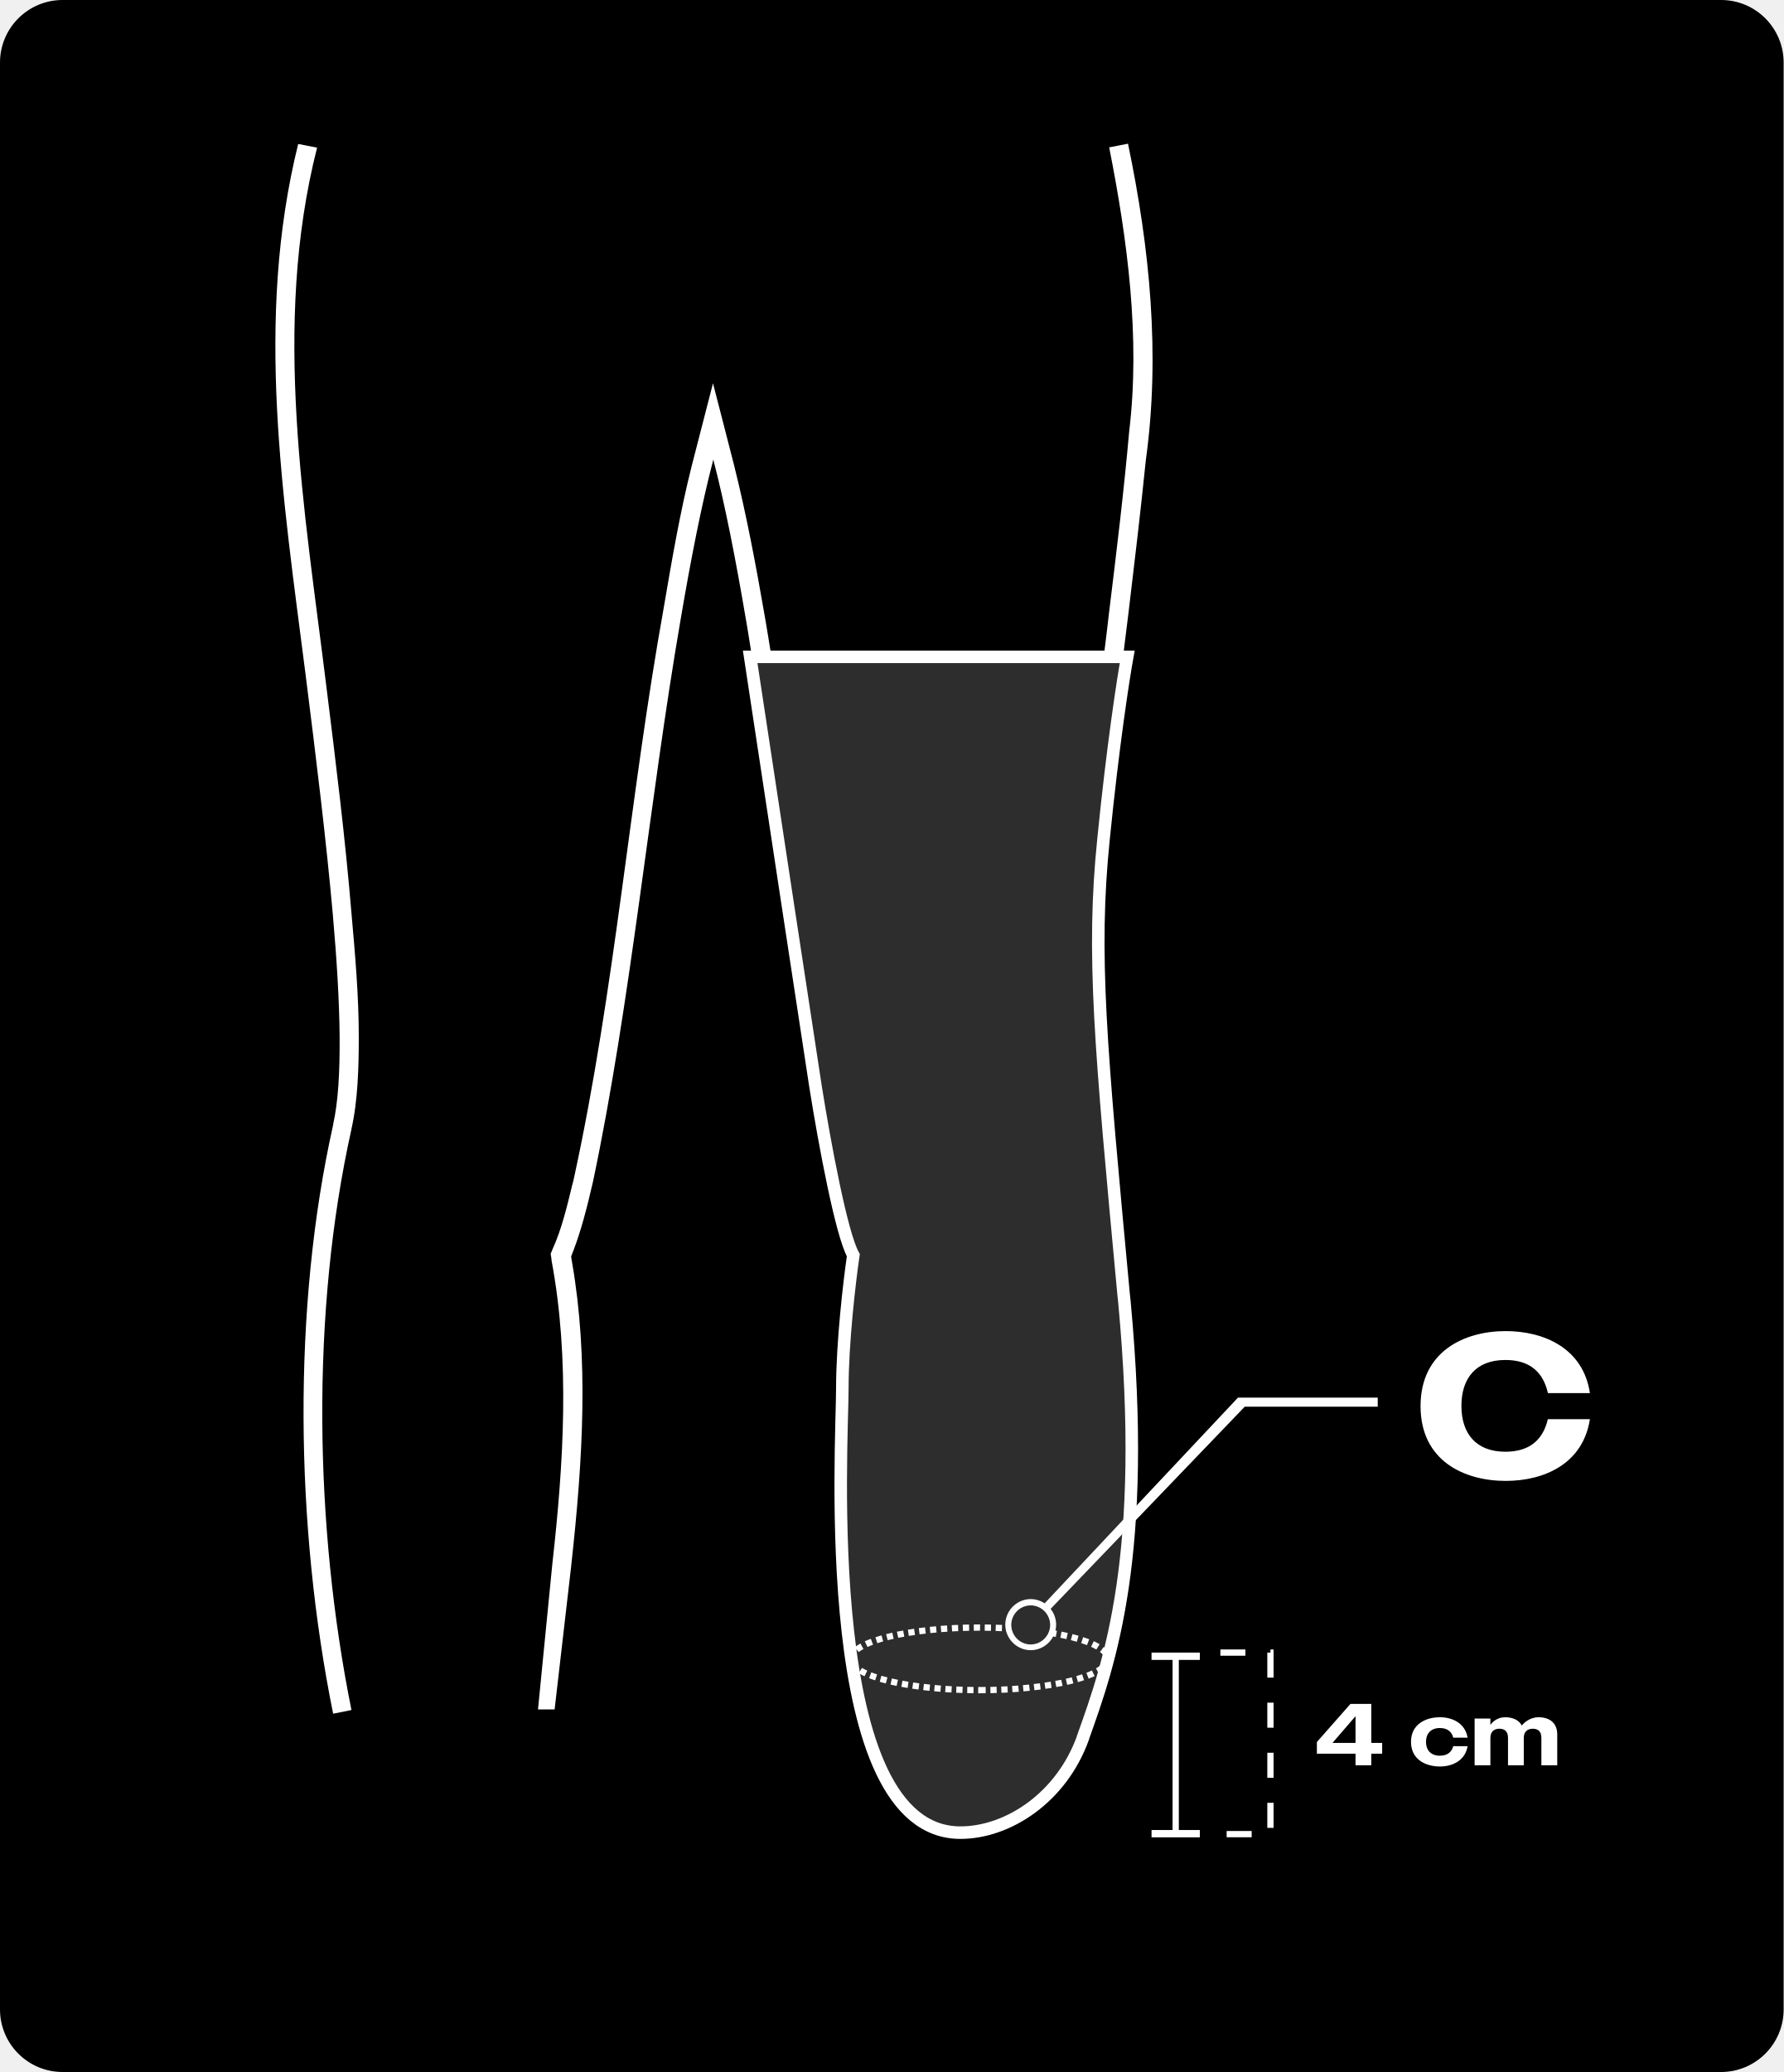
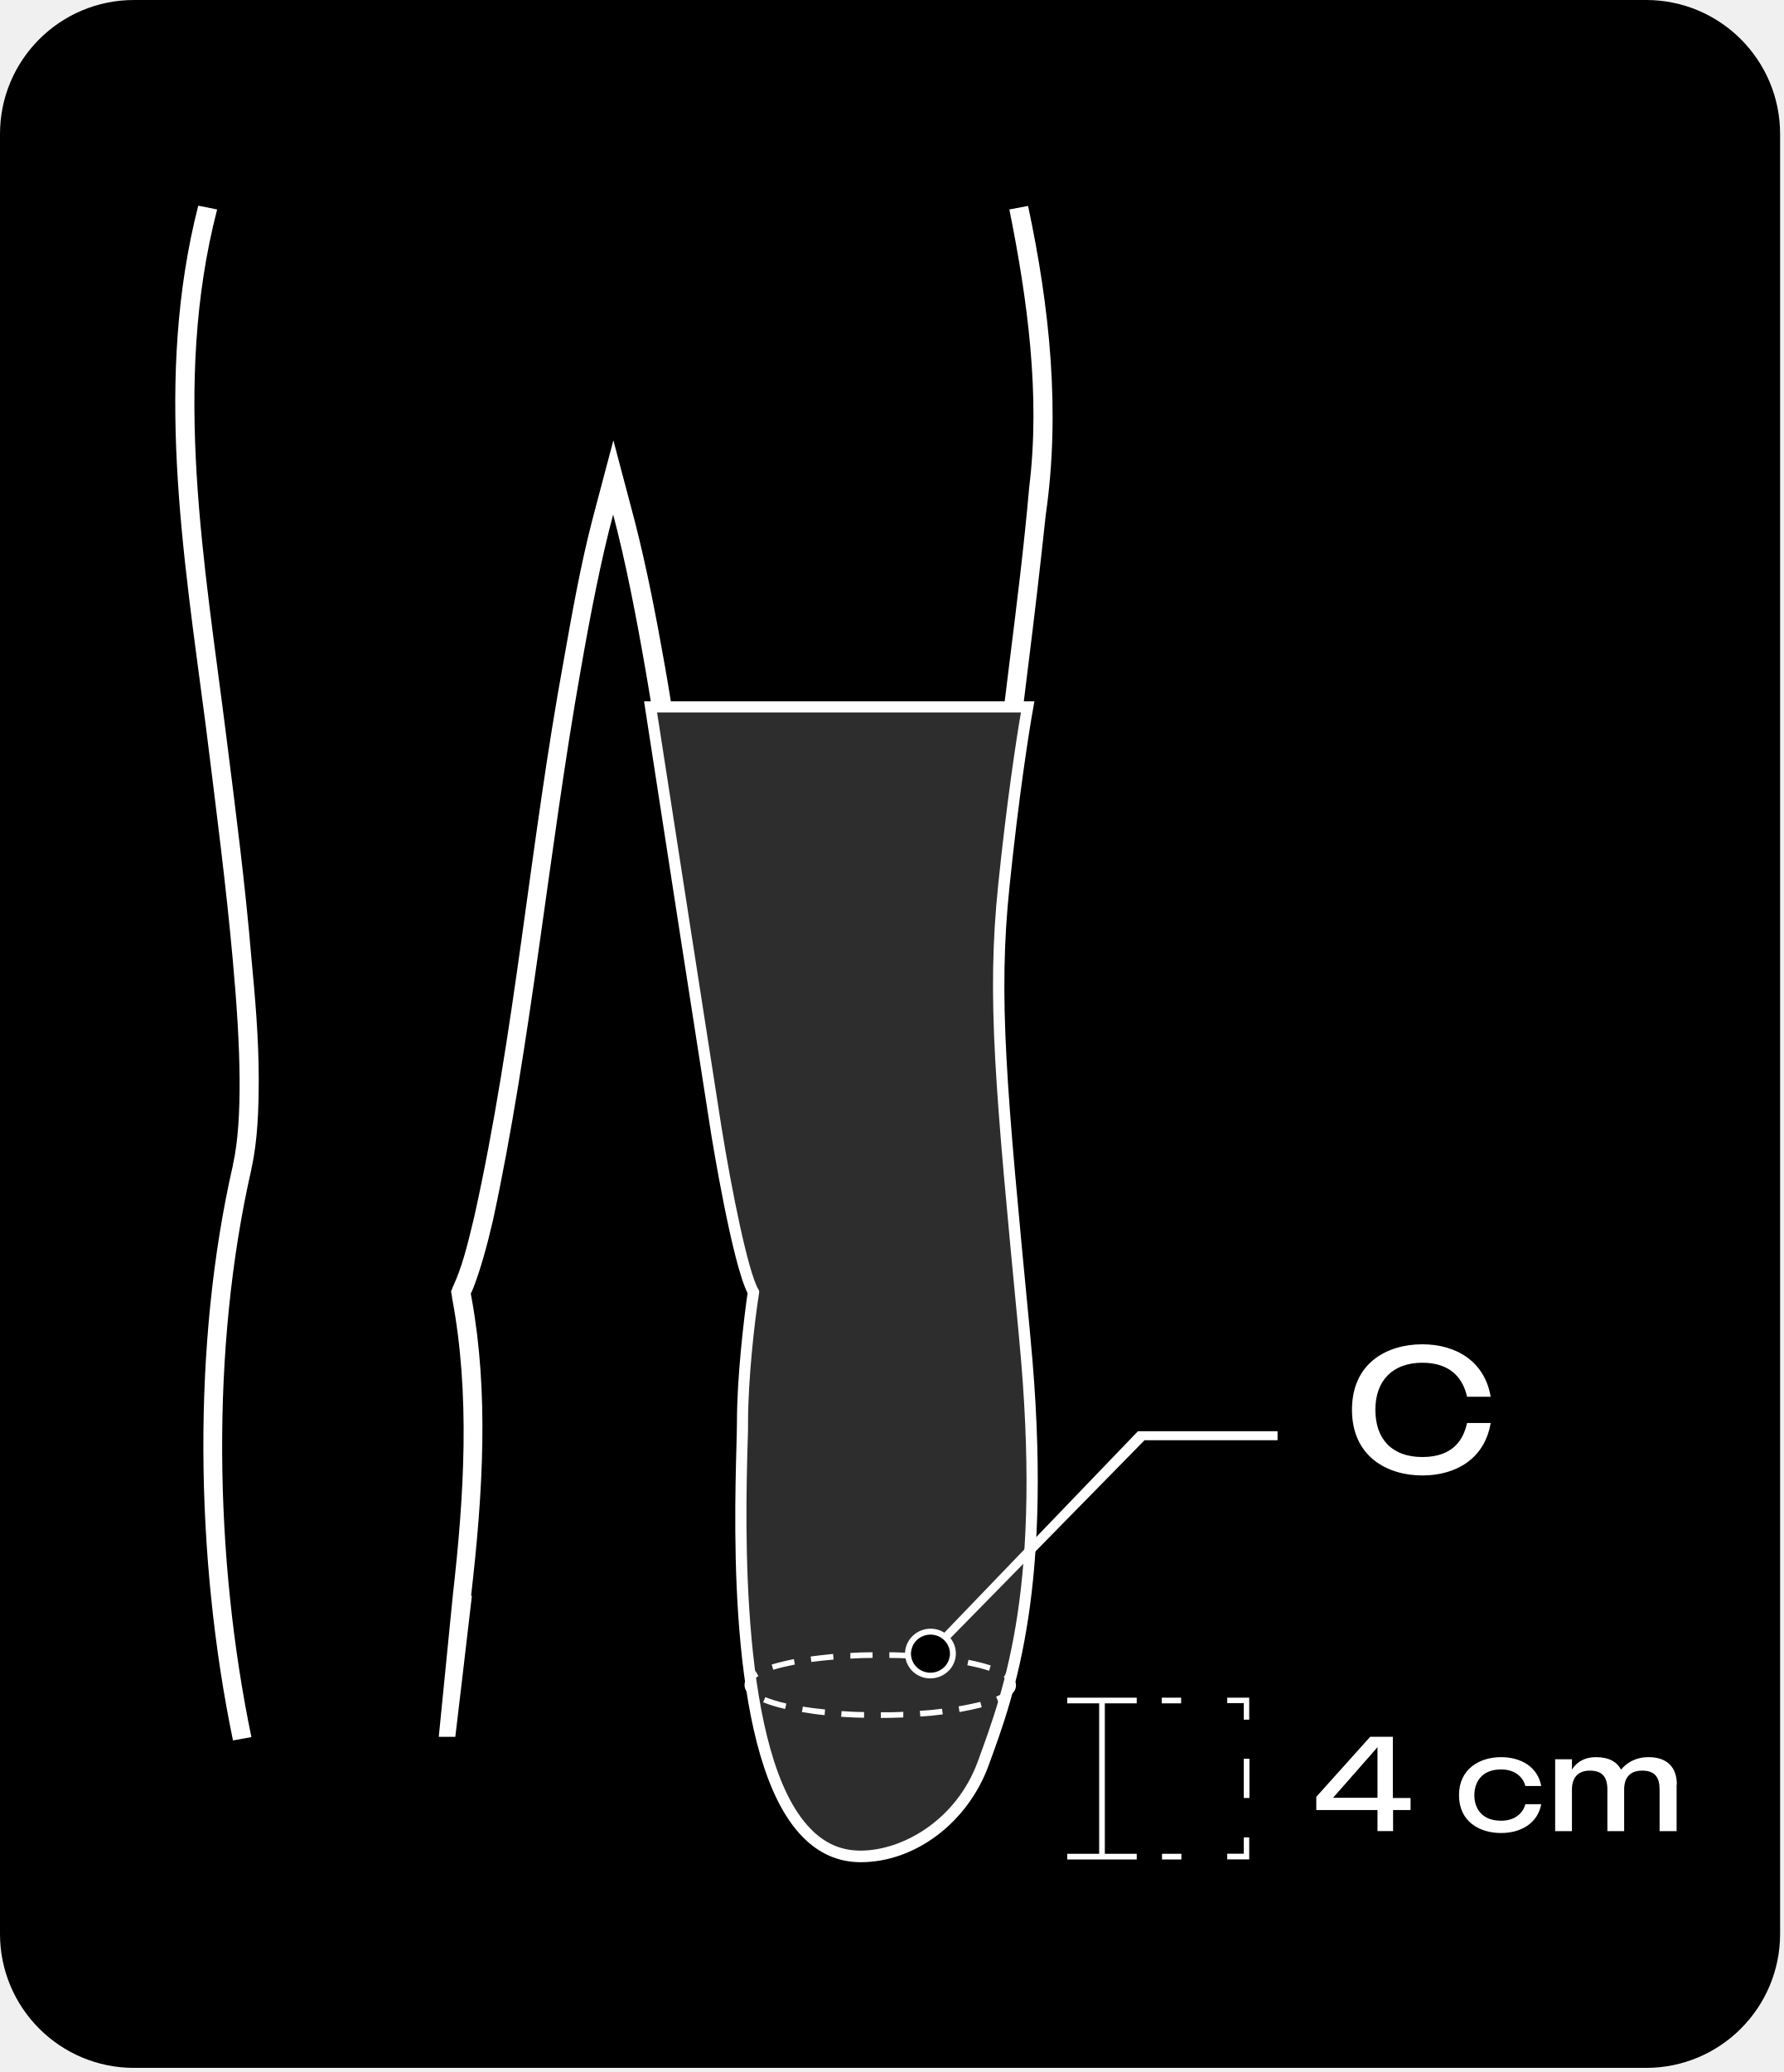
<svg xmlns="http://www.w3.org/2000/svg" width="285" height="331" viewBox="0 0 285 331" fill="none">
-   <rect width="285" height="331" rx="10" fill="black" />
-   <g clip-path="url(#clip0_9391_4654)">
-     <path fill-rule="evenodd" clip-rule="evenodd" d="M180.248 22.998C183.715 39.646 185.426 56.656 183.085 73.531C182.274 81.538 181.284 89.817 180.293 98.096C179.888 101.308 179.482 104.52 179.122 107.731C177.456 121.258 175.835 134.513 174.755 146.14C174.124 153.333 173.719 159.892 173.629 165.593C173.584 171.247 173.899 176.043 174.665 179.617V179.707C180.833 207.303 180.743 240.102 175.565 269.009H172.503C177.681 240.735 177.907 208.253 171.738 180.386V180.295C170.702 175.681 170.567 170.343 170.567 165.593C170.567 159.078 171.018 152.383 171.603 145.823C172.684 134.196 174.169 122.525 175.61 110.898C176.151 106.51 176.736 102.077 177.231 97.688C178.402 88.143 179.573 78.552 180.428 68.916C182.229 53.897 180.158 38.334 177.231 23.541L180.248 22.953V22.998Z" fill="white" />
-     <path fill-rule="evenodd" clip-rule="evenodd" d="M91.277 250.055C93.168 233 94.069 216.985 91.412 201.694C91.367 201.423 91.322 201.152 91.277 200.88V200.744V200.699V200.609L91.322 200.563C91.457 200.247 91.547 199.93 91.682 199.613C92.763 196.809 93.753 193.144 94.744 188.801C100.777 160.301 103.749 127.954 108.747 99.001C110.368 89.456 112.079 80.679 113.97 73.441C113.97 73.441 113.97 73.441 113.97 73.396C115.861 80.634 117.572 89.456 119.193 99.001C119.283 99.59 119.418 100.223 119.508 100.856C120.994 109.949 122.435 119.63 123.831 129.357C123.921 129.9 123.966 130.443 124.056 130.94L124.191 131.981V132.297C124.506 134.107 124.776 135.962 125.001 137.771L125.271 139.717C125.767 143.336 126.307 146.955 126.802 150.484C127.883 157.993 128.963 165.186 130.044 171.746C131.08 178.034 132.16 183.78 133.241 188.666V188.801C134.276 193.099 135.267 196.763 136.348 199.613C136.483 199.93 136.573 200.247 136.708 200.518V200.699C136.708 200.699 136.618 201.106 136.618 201.287C136.573 201.649 136.483 202.056 136.438 202.418C134.186 216.081 134.457 231.1 135.852 246.889C136.483 254.127 137.338 261.546 138.284 269.056H141.391C140.445 261.591 139.635 254.127 138.959 246.617C137.608 231.779 137.023 216.081 139.815 201.287V201.152L139.995 200.247L139.544 199.523C138.059 195.949 137.023 191.787 136.258 188.077C134.907 182.604 133.871 176.949 133.016 171.294C131.44 161.974 130.134 152.519 128.783 143.064C128.603 141.843 128.423 140.621 128.288 139.355C127.793 135.871 127.297 132.388 126.802 128.95V128.678C125.587 119.63 124.236 110.628 122.705 101.444C122.525 100.449 122.39 99.454 122.21 98.504C120.814 90.451 119.283 82.263 117.302 74.346C116.987 73.034 114.285 62.674 113.925 61.227C113.565 62.584 110.863 73.124 110.548 74.346C108.657 81.81 107.351 89.501 106.045 97.147C100.597 127.412 98.256 158.129 91.727 188.123C91.637 188.53 91.547 188.982 91.412 189.389C90.602 192.737 89.746 196.356 88.305 199.523L87.99 200.292L88.125 201.197V201.333C91.097 217.166 90.061 233.769 88.26 249.784L85.964 273.082H88.62C88.62 273.082 90.602 255.891 91.277 250.1V250.055Z" fill="white" />
-     <path fill-rule="evenodd" clip-rule="evenodd" d="M53.23 273.761C47.152 243.768 46.702 208.843 53.23 179.709V179.618C54.041 176.044 54.311 171.249 54.266 165.594C54.221 159.894 53.816 153.334 53.185 146.141C52.15 134.47 50.529 121.214 48.818 107.688C45.216 79.413 40.668 51.139 47.647 23L50.664 23.588C43.415 52.134 48.683 81.404 52.195 110.04C53.681 121.984 55.166 133.927 56.157 145.87C56.742 152.43 57.328 159.08 57.328 165.639C57.328 170.39 57.193 175.773 56.157 180.342V180.387C49.628 209.657 50.259 243.949 56.157 273.173" fill="white" />
-     <path d="M173.044 277.608C169.622 287.153 161.067 292.763 153.457 292.763C130.674 292.763 134.592 230.831 134.592 221.783C134.592 214.544 135.717 204.818 136.348 200.52C134.456 197.173 131.755 182.651 130.314 173.603C129.188 166.365 122.885 124.79 119.868 104.93H180.113C179.482 108.413 177.816 119.135 176.33 134.019C174.439 152.431 175.835 167.088 179.527 206.673L179.662 207.939C183.444 248.429 177.321 265.62 173.044 277.563V277.608Z" fill="#2D2D2D" stroke="white" stroke-width="2" stroke-miterlimit="10" />
-     <path d="M247.336 226.71H254.045C252.919 233.948 246.616 236.572 240.582 236.572C234.008 236.572 226.984 233.405 226.984 224.629C226.984 215.853 234.008 212.641 240.582 212.641C246.616 212.641 252.964 215.31 254.045 222.548H247.336C246.616 219.381 244.634 217.255 240.537 217.255C235.854 217.255 233.513 220.15 233.513 224.584C233.513 229.017 235.854 231.913 240.537 231.913C244.634 231.913 246.616 229.786 247.336 226.665V226.71Z" fill="white" />
-     <path d="M156.5 270C167.822 270 177 267.761 177 265C177 262.239 167.822 260 156.5 260C145.178 260 136 262.239 136 265C136 267.761 145.178 270 156.5 270Z" stroke="white" stroke-miterlimit="10" stroke-dasharray="1 0.75" />
-     <path d="M165.434 259.555L164.083 259.148L197.808 223.273H220.141V224.721H198.888L165.434 259.555Z" fill="white" />
-     <path d="M168.091 260.692C167.461 262.592 165.435 263.588 163.588 263C161.697 262.366 160.707 260.33 161.292 258.476C161.923 256.576 163.949 255.58 165.795 256.168C167.686 256.802 168.676 258.838 168.091 260.692Z" fill="#2D2D2D" />
-     <path d="M168.541 260.824C169.262 258.698 168.091 256.391 165.975 255.667C163.859 254.943 161.562 256.119 160.842 258.246C160.121 260.372 161.292 262.679 163.408 263.403C165.524 264.127 167.821 262.951 168.541 260.824C169.262 258.698 167.821 262.951 168.541 260.824ZM161.742 258.608C162.283 256.979 164.039 256.074 165.66 256.617C167.28 257.16 168.181 258.924 167.641 260.553C167.1 262.181 165.344 263.086 163.723 262.543C162.103 262.001 161.202 260.236 161.742 258.608C162.283 256.979 161.202 260.236 161.742 258.608Z" fill="white" />
-     <path d="M220.849 278.43V280.152H219.113V282H216.593V280.152H210.419V278.29L215.781 272.2H219.113V278.43H220.849ZM212.911 278.43H216.593V274.16L212.911 278.43ZM230.078 280.474C231.31 280.474 231.996 279.83 232.206 278.948H234.502C234.11 281.272 232.066 282.196 230.078 282.196C227.894 282.196 225.458 281.146 225.458 278.262C225.458 275.378 227.894 274.328 230.078 274.328C232.066 274.328 234.11 275.266 234.502 277.59H232.206C231.996 276.694 231.31 276.05 230.078 276.05C228.538 276.05 227.852 277.044 227.852 278.262C227.852 279.48 228.538 280.474 230.078 280.474ZM245.829 274.328C247.747 274.328 248.825 275.378 248.825 277.058V282H246.291V277.618C246.291 276.526 245.689 276.162 244.919 276.162C244.149 276.162 243.477 276.568 243.477 277.618V282H240.957V277.618C240.957 276.526 240.355 276.162 239.585 276.162C238.801 276.162 238.143 276.568 238.143 277.618V282H235.623V274.538H238.143V275.56C238.423 275.126 239.221 274.328 240.495 274.328C241.797 274.328 242.721 274.818 243.169 275.658C243.365 275.35 244.373 274.328 245.829 274.328Z" fill="white" />
-     <path d="M194.999 264H202.999V293H194.999" stroke="white" stroke-miterlimit="10" stroke-dasharray="4 4" />
-     <path fill-rule="evenodd" clip-rule="evenodd" d="M191.72 264V265.168H188.359V292.344H191.72V293.512H183.999V292.344H187.359V265.168H183.999V264H191.72Z" fill="white" />
-   </g>
-   <defs>
-     <clipPath id="clip0_9391_4654">
-       <rect width="210" height="277" fill="white" transform="translate(44 23)" />
-     </clipPath>
-   </defs>
+   <path d="M263.028 0H21.406C9.584 0 0 9.584 0 21.406V308.936C0 320.758 9.584 330.342 21.406 330.342H263.028C274.85 330.342 284.434 320.758 284.434 308.936V21.406C284.434 9.584 274.85 0 263.028 0Z" fill="black" />
+   <path fill-rule="evenodd" clip-rule="evenodd" d="M164.264 32.859C167.737 49.131 169.474 65.78 167.096 82.241C166.265 90.056 165.321 98.173 164.302 106.29C163.924 109.461 163.51 112.594 163.132 115.728C161.471 128.979 159.809 141.891 158.79 153.293C158.148 160.315 157.733 166.771 157.695 172.32C157.657 177.87 157.959 182.551 158.752 186.025V186.1C164.944 213.094 164.868 245.147 159.658 273.424H156.601C161.773 245.751 161.999 214.038 155.807 186.78V186.704C154.75 182.212 154.638 176.964 154.638 172.32C154.638 165.94 155.053 159.409 155.657 153.028C156.752 141.665 158.186 130.263 159.658 118.899C160.225 114.595 160.754 110.291 161.282 105.988C162.453 96.625 163.622 87.3 164.453 77.824C166.265 63.138 164.189 47.923 161.282 33.463L164.264 32.897V32.859Z" fill="white" />
+   <path fill-rule="evenodd" clip-rule="evenodd" d="M75.282 254.844C77.207 238.195 78.076 222.528 75.395 207.577C75.358 207.313 75.282 207.049 75.244 206.784V206.671V206.596V206.52L75.32 206.482C75.433 206.18 75.584 205.878 75.697 205.576C76.754 202.82 77.773 199.234 78.755 195.005C84.796 167.143 87.74 135.506 92.761 107.191C94.385 97.866 96.084 89.258 97.972 82.198C97.972 82.198 97.972 82.198 97.972 82.161V82.198C99.859 89.296 101.558 97.866 103.181 107.229C103.295 107.833 103.37 108.437 103.484 109.003C104.994 117.875 106.428 127.351 107.787 136.865C107.863 137.431 107.938 137.922 108.014 138.413L108.165 139.432V139.772C108.467 141.547 108.731 143.359 108.996 145.133L109.26 147.059C109.789 150.607 110.279 154.118 110.77 157.554C111.865 164.878 112.922 171.9 114.017 178.356C115.074 184.51 116.131 190.097 117.225 194.892V195.043C118.245 199.271 119.264 202.858 120.322 205.614C120.435 205.916 120.548 206.218 120.699 206.52V206.596L120.774 206.709C120.774 206.898 120.699 207.086 120.662 207.313C120.586 207.69 120.548 208.03 120.473 208.408C118.207 221.773 118.509 236.458 119.906 251.862C120.548 258.959 121.417 266.208 122.36 273.532H125.456C124.513 266.246 123.681 258.922 123.04 251.598C121.718 237.1 121.114 221.735 123.908 207.275V207.162L124.097 206.294L123.643 205.576C122.171 202.103 121.114 198.026 120.359 194.401C119.038 189.04 117.98 183.491 117.112 177.979C115.526 168.88 114.206 159.63 112.884 150.381C112.695 149.173 112.544 147.965 112.355 146.757C111.864 143.359 111.374 139.961 110.883 136.563V136.299C109.637 127.465 108.316 118.63 106.806 109.683C106.655 108.701 106.466 107.757 106.315 106.814C104.918 98.923 103.408 90.957 101.407 83.18C101.067 81.896 98.387 71.778 98.01 70.344C97.67 71.665 94.913 81.972 94.611 83.18C92.724 90.504 91.402 98.017 90.081 105.454C84.645 135.053 82.304 165.067 75.772 194.401C75.659 194.817 75.583 195.232 75.47 195.647C74.677 198.932 73.81 202.48 72.375 205.539L72.073 206.294L72.224 207.162V207.275C75.168 222.754 74.149 238.988 72.375 254.656L70.109 277.459H72.752C72.752 277.459 74.754 260.658 75.395 254.995L75.282 254.844Z" fill="white" />
+   <path fill-rule="evenodd" clip-rule="evenodd" d="M37.226 278.03C31.147 248.695 30.694 214.566 37.226 186.1V186.025C38.018 182.514 38.321 177.832 38.283 172.32C38.245 166.771 37.83 160.315 37.188 153.293C36.169 141.891 34.508 128.942 32.847 115.69C29.222 88.017 24.654 60.382 31.676 32.859L34.696 33.463C27.448 61.401 32.695 89.98 36.206 117.993C37.679 129.659 39.189 141.362 40.17 153.028C40.775 159.409 41.341 165.94 41.341 172.32C41.341 176.964 41.19 182.212 40.17 186.704V186.78C33.639 215.397 34.243 248.922 40.17 277.501" fill="white" />
+   <path d="M157.056 281.755C153.658 291.08 145.05 296.592 137.462 296.592C114.697 296.592 118.623 236.073 118.623 227.201C118.623 220.104 119.756 210.59 120.36 206.399C118.472 203.152 115.753 188.957 114.356 180.085C113.224 172.988 106.919 132.365 103.937 112.922H164.191C163.549 116.357 161.926 126.815 160.379 141.388C158.491 159.396 159.887 173.743 163.587 212.44L163.7 213.686C167.476 253.289 161.322 270.089 157.056 281.755Z" fill="#2D2D2D" />
+   <path d="M137.498 297.484C133.987 297.484 130.853 296.124 128.211 293.406C116.318 281.212 117.3 244.629 117.677 230.849C117.715 229.263 117.753 228.017 117.753 227.187C117.753 220.051 118.847 210.764 119.451 206.574C116.998 201.741 113.826 182.449 113.486 180.222C112.278 172.558 105.18 126.876 103.066 113.058L102.915 112.039H165.284L165.096 113.096C164.454 116.645 162.793 127.14 161.32 141.487C159.433 159.42 160.829 173.804 164.529 212.35L164.642 213.596C168.455 253.388 162.15 270.641 157.96 282.042C154.637 291.141 146.257 297.484 137.535 297.484H137.498ZM104.992 113.813C107.295 128.726 114.09 172.482 115.26 179.92C116.959 190.453 119.527 203.1 121.15 205.932L121.301 206.196V206.498C120.546 211.142 119.527 220.467 119.527 227.149C119.527 227.98 119.527 229.226 119.451 230.849C119.112 243.119 118.13 280.457 129.494 292.123C131.797 294.501 134.402 295.634 137.498 295.634C144.218 295.634 152.788 290.764 156.223 281.438C160.603 269.471 166.605 253.123 162.83 213.709L162.717 212.463C159.017 173.804 157.62 159.344 159.507 141.26C160.866 128.084 162.377 118.155 163.132 113.813H104.992Z" fill="white" />
+   <path d="M140.745 274.441V273.535C141.953 273.535 143.162 273.535 144.332 273.459V274.365C143.199 274.403 141.991 274.441 140.745 274.441ZM138.027 274.403C136.781 274.403 135.573 274.328 134.402 274.252L134.478 273.346C135.611 273.421 136.818 273.497 138.064 273.497V274.403H138.027ZM147.05 274.214L146.975 273.308C148.258 273.233 149.428 273.119 150.523 272.968L150.637 273.874C149.542 274.025 148.334 274.139 147.05 274.214ZM131.722 273.988C130.476 273.874 129.268 273.686 128.136 273.497L128.287 272.629C129.382 272.817 130.59 272.968 131.835 273.082L131.76 273.988H131.722ZM153.317 273.459L153.166 272.591C154.449 272.364 155.582 272.138 156.639 271.874L156.865 272.742C155.808 273.006 154.6 273.27 153.317 273.497V273.459ZM125.455 273.006C124.096 272.704 122.925 272.327 121.944 271.949L122.284 271.118C123.228 271.496 124.36 271.836 125.643 272.138L125.455 273.006ZM159.508 271.874L159.169 271.043C160.603 270.439 161.433 269.759 161.433 269.193C161.433 268.702 160.868 268.249 160.377 267.947L160.83 267.192C161.811 267.796 162.34 268.476 162.34 269.231C162.34 270.25 161.396 271.156 159.508 271.911V271.874ZM119.49 270.439C119.112 270.024 118.961 269.608 118.961 269.155C118.961 268.362 119.566 267.607 120.736 266.966L121.189 267.758C120.358 268.211 119.867 268.74 119.867 269.155C119.867 269.382 119.981 269.608 120.169 269.835L119.49 270.439ZM157.998 266.89C157.017 266.55 155.847 266.286 154.563 266.022L154.751 265.153C156.072 265.418 157.281 265.72 158.301 266.059L158.036 266.928L157.998 266.89ZM123.568 266.777L123.303 265.908C124.322 265.606 125.53 265.304 126.852 265.04L127.003 265.908C125.719 266.173 124.549 266.437 123.568 266.739V266.777ZM151.92 265.569C150.787 265.418 149.617 265.267 148.371 265.153L148.447 264.247C149.692 264.361 150.9 264.512 152.033 264.663L151.92 265.569ZM129.645 265.531L129.532 264.625C130.702 264.474 131.91 264.323 133.118 264.21L133.194 265.116C131.986 265.229 130.778 265.342 129.645 265.493V265.531ZM145.691 264.965C144.52 264.889 143.35 264.851 142.104 264.851V263.945C143.35 263.945 144.558 264.021 145.728 264.059V264.965H145.691ZM135.874 264.965V264.059C137.007 263.983 138.216 263.945 139.424 263.945V264.851C138.216 264.851 137.007 264.889 135.874 264.965Z" fill="white" />
+   <path d="M149.467 264.129L148.108 263.714L181.822 228.641H204.134V230.075H182.879L149.467 264.129Z" fill="white" />
+   <path d="M152.071 265.219C151.467 267.069 149.428 268.05 147.541 267.446C145.653 266.842 144.634 264.841 145.276 262.991C145.88 261.141 147.919 260.16 149.806 260.764C151.694 261.368 152.713 263.369 152.071 265.219Z" fill="black" />
+   <path d="M152.525 265.398C153.242 263.322 152.072 261.057 149.958 260.377C147.843 259.697 145.54 260.83 144.823 262.906C144.105 264.983 145.276 267.248 147.39 267.928C149.504 268.607 151.807 267.475 152.525 265.398C153.242 263.322 151.807 267.475 152.525 265.398ZM145.729 263.208C146.257 261.623 148.032 260.755 149.655 261.283C151.279 261.812 152.185 263.548 151.619 265.134C151.09 266.72 149.315 267.588 147.692 267.059C146.069 266.531 145.163 264.794 145.729 263.208C146.257 261.623 145.2 264.794 145.729 263.208Z" fill="white" />
+   <path d="M234.412 227.322H238.187C237.243 233.023 232.638 235.703 227.277 235.703C221.614 235.703 216.026 232.645 216.026 225.208C216.026 217.77 221.576 214.75 227.277 214.75C232.638 214.75 237.243 217.468 238.187 223.131H234.412C233.845 220.489 232.034 217.695 227.277 217.695C222.52 217.695 219.764 220.564 219.764 225.208C219.764 229.851 222.369 232.758 227.277 232.758C232.185 232.758 233.845 229.965 234.412 227.322Z" fill="white" />
+   <path d="M225.426 289.157H222.594V292.517H220.102V289.157H210.324V287.043L218.931 277.453H222.556V287.231H225.388V289.157H225.426ZM220.102 287.194V279.114L213.005 287.194H220.102Z" fill="white" />
+   <path d="M243.736 288.216H246.266C245.7 291.274 243.018 292.822 239.847 292.822C236.412 292.822 233.127 291.01 233.127 286.781C233.127 282.553 236.449 280.703 239.847 280.703C243.018 280.703 245.7 282.251 246.266 285.309H243.736C243.396 284.025 242.226 282.666 239.847 282.666C236.714 282.666 235.581 284.743 235.581 286.781C235.581 288.82 236.714 290.859 239.847 290.859C242.226 290.859 243.396 289.5 243.736 288.216Z" fill="white" />
+   <path d="M267.898 285.083V292.52H265.179V285.875C265.179 283.95 264.462 282.855 262.385 282.855C260.309 282.855 259.516 284.139 259.516 285.875V292.52H256.836V285.875C256.836 283.95 256.081 282.855 254.042 282.855C252.003 282.855 251.173 284.139 251.173 285.875V292.52H248.492V281.043H251.173V282.704C251.626 281.949 252.72 280.703 255.023 280.703C257.024 280.703 258.346 281.42 259.026 282.704C259.63 281.911 261.064 280.703 263.405 280.703C266.463 280.703 267.936 282.402 267.936 285.083H267.898Z" fill="white" />
+   <path d="M188.729 271.203H185.634V272.109H188.729V271.203Z" fill="white" />
+   <path d="M199.604 274.714H198.735V272.071H196.093V271.203H199.604V274.714Z" fill="white" />
+   <path d="M199.64 280.961H198.734V287.228H199.64V280.961Z" fill="white" />
+   <path d="M199.604 297.034H196.093V296.128H198.735V293.523H199.604V297.034Z" fill="white" />
+   <path d="M188.767 296.141H185.672V297.047H188.767V296.141Z" fill="white" />
+   <path d="M181.631 271.203H170.532V272.109H181.631V271.203Z" fill="white" />
+   <path d="M181.631 296.141H170.532V297.047H181.631V296.141Z" fill="white" />
+   <path d="M176.535 271.609H175.629V296.602H176.535V271.609Z" fill="white" />
</svg>
